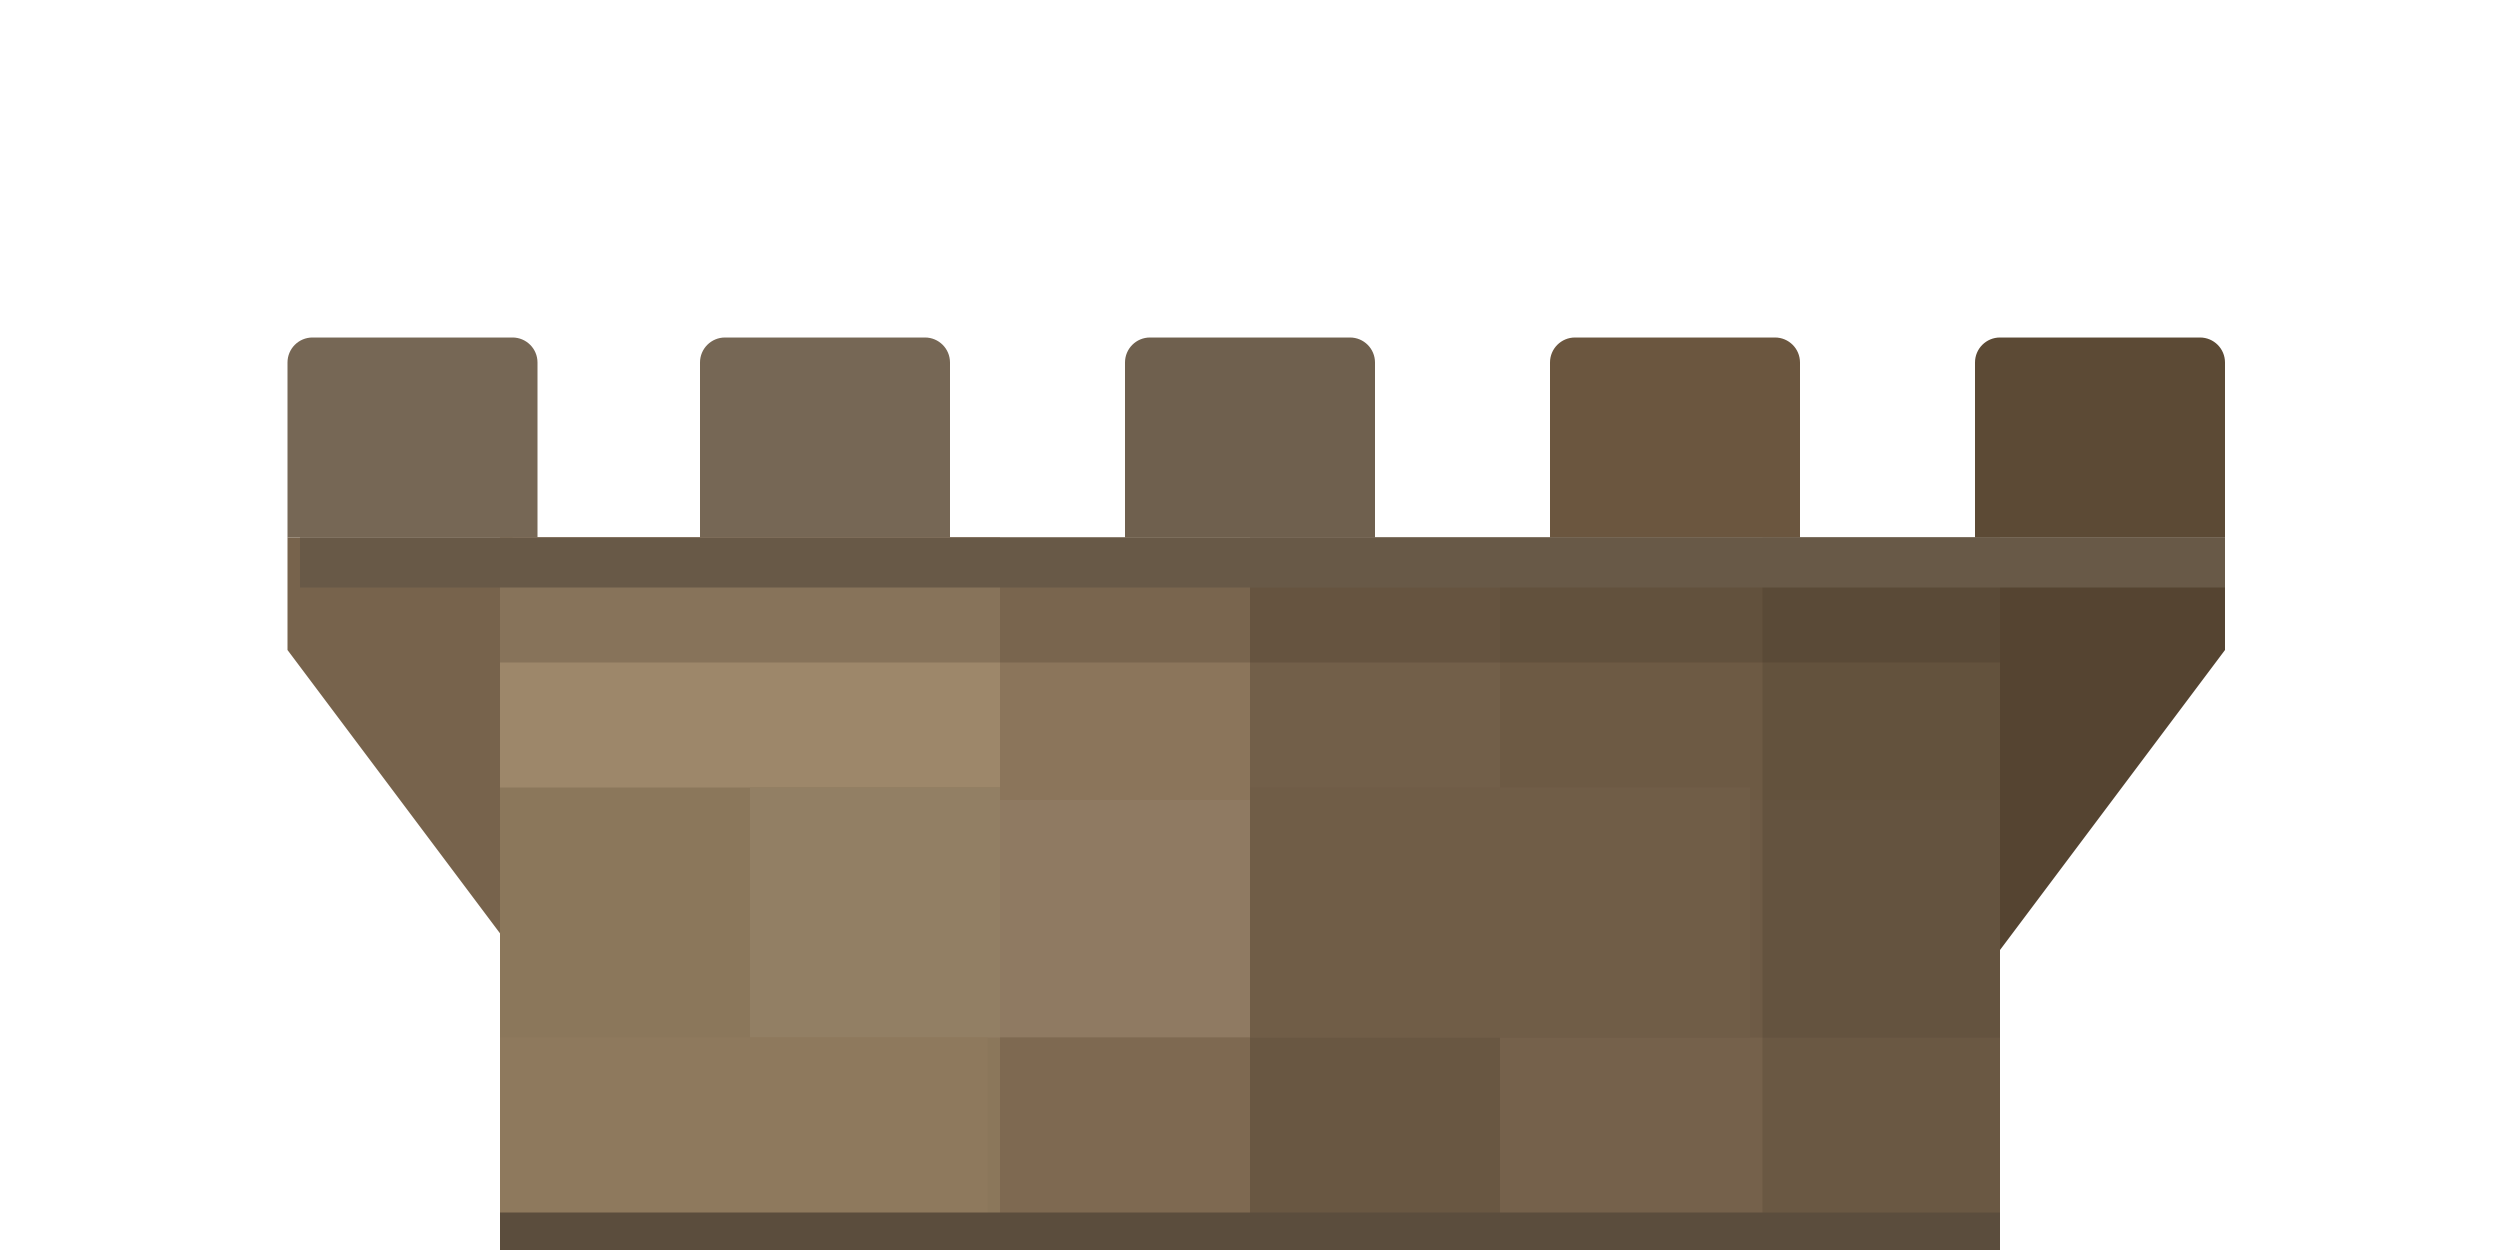
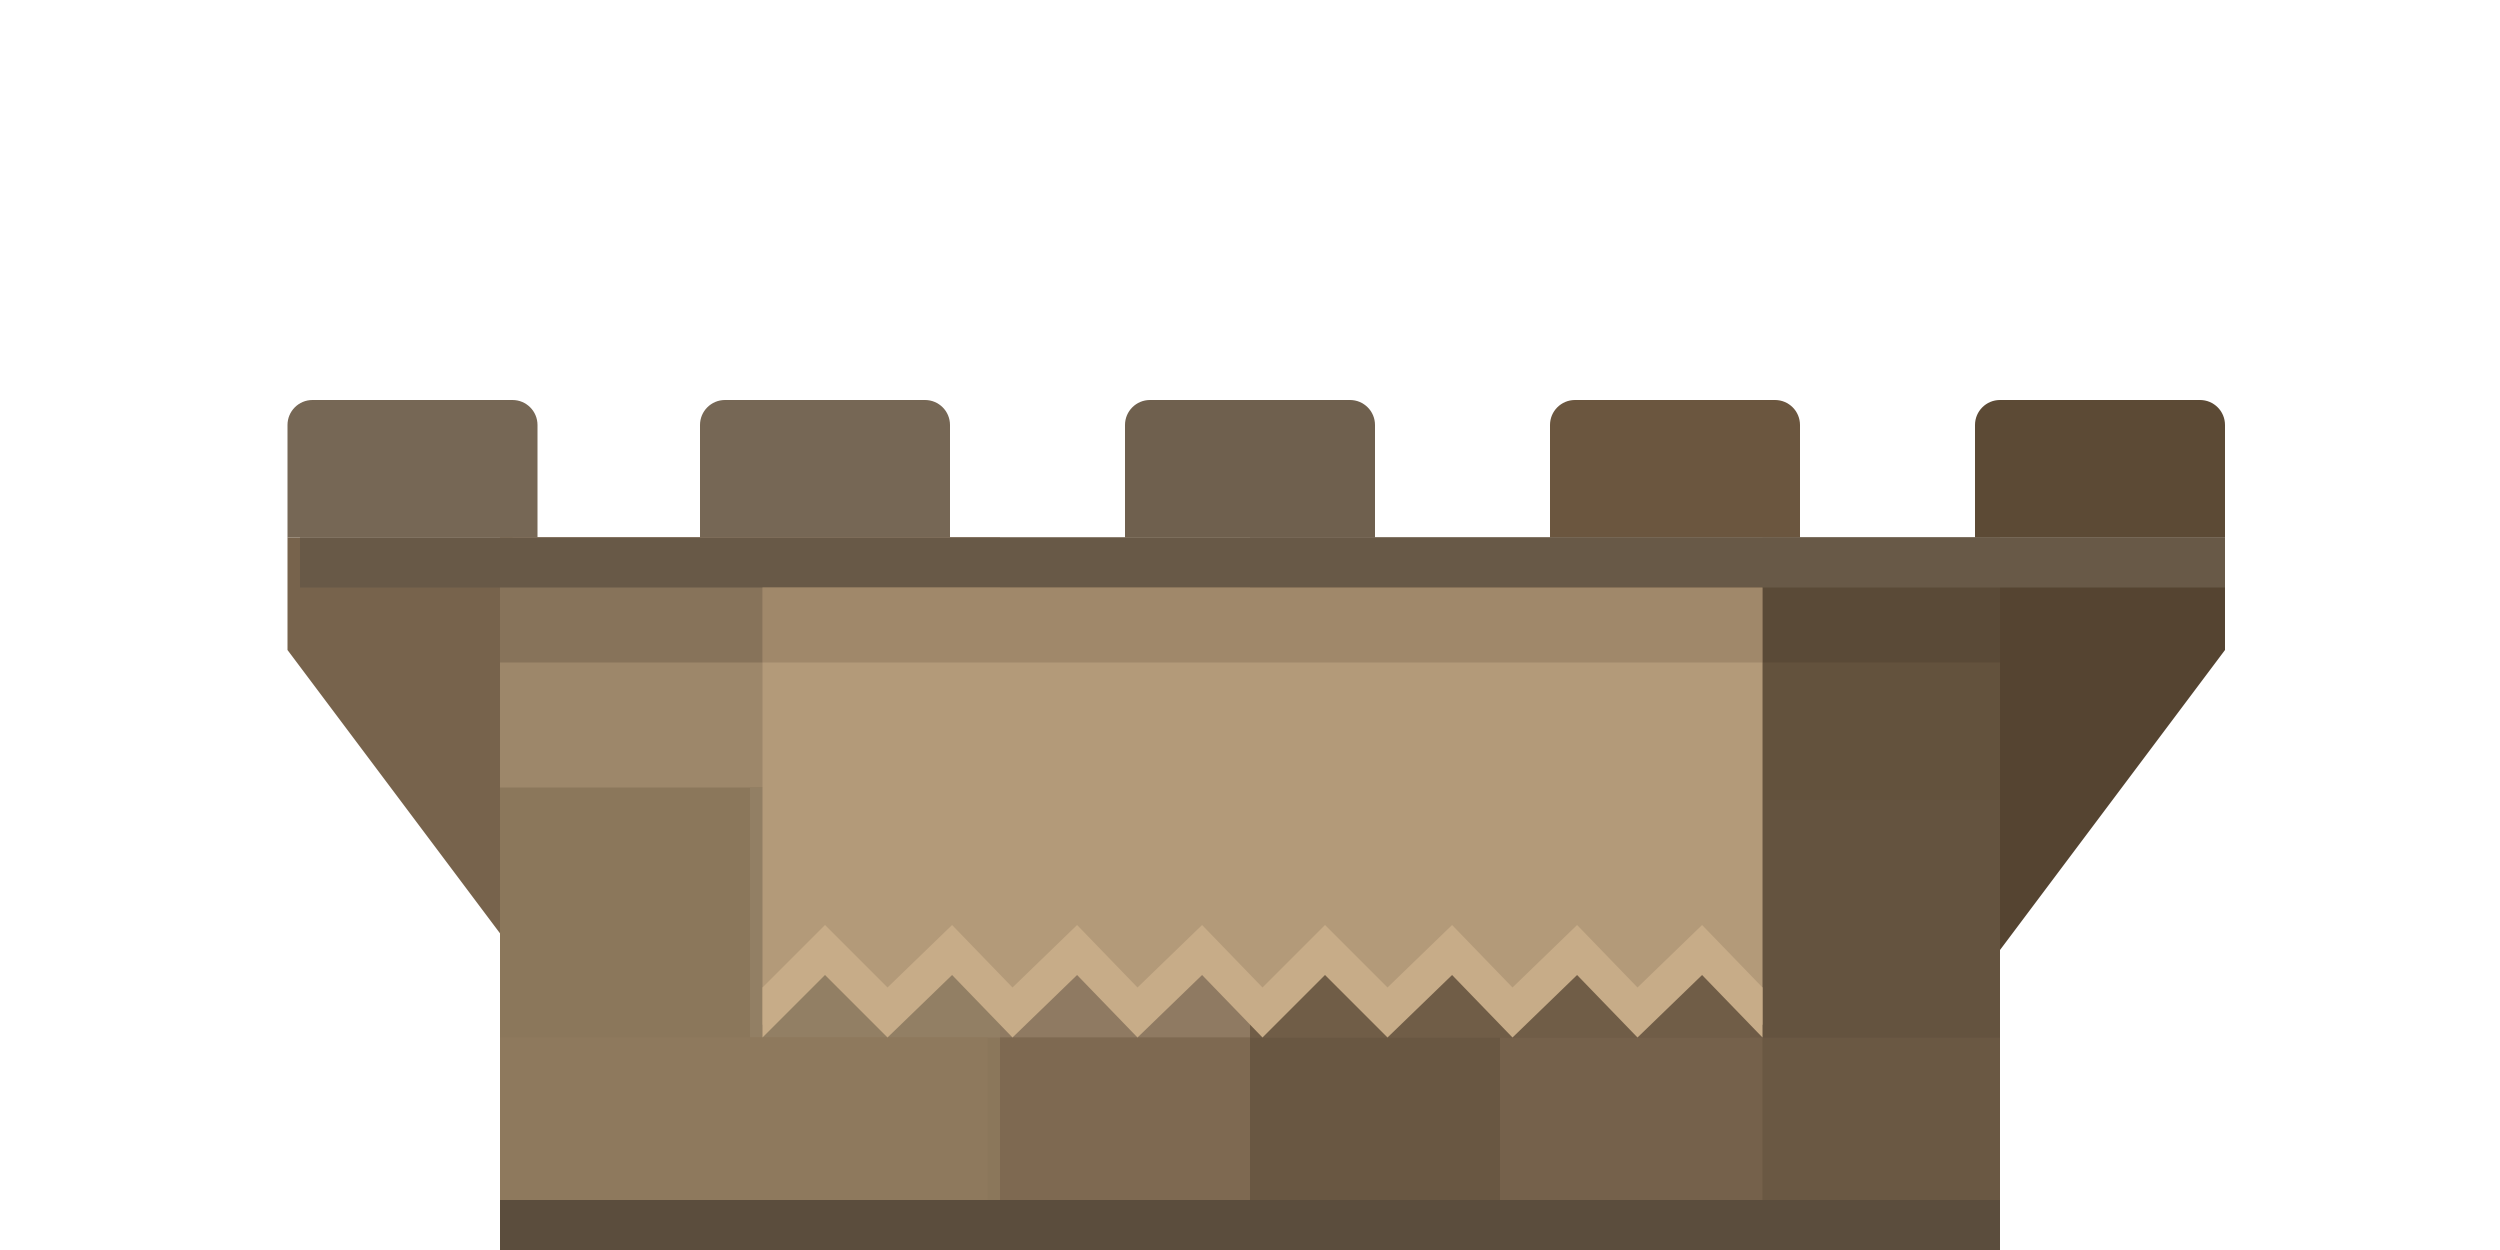
- <svg xmlns="http://www.w3.org/2000/svg" width="200" height="100" viewBox="0 0 200 100">
-   <path fill="#5c4a35" class="cls-1" d="M160,27h16a2,2,0,0,1,2,2V43a0,0,0,0,1,0,0H158a0,0,0,0,1,0,0V29A2,2,0,0,1,160,27Z" />
-   <path fill="#766755" class="cls-2" d="M25,27H41a2,2,0,0,1,2,2V43a0,0,0,0,1,0,0H23a0,0,0,0,1,0,0V29A2,2,0,0,1,25,27Z" />
-   <path fill="#766755" class="cls-2" d="M58,27H74a2,2,0,0,1,2,2V43a0,0,0,0,1,0,0H56a0,0,0,0,1,0,0V29A2,2,0,0,1,58,27Z" />
-   <path fill="#6b563f" class="cls-3" d="M126,27h16a2,2,0,0,1,2,2V43a0,0,0,0,1,0,0H124a0,0,0,0,1,0,0V29A2,2,0,0,1,126,27Z" />
-   <path fill="#6f604e" class="cls-4" d="M92,27h16a2,2,0,0,1,2,2V43a0,0,0,0,1,0,0H90a0,0,0,0,1,0,0V29A2,2,0,0,1,92,27Z" />
-   <path fill="#554431" class="cls-5" fill-rule="evenodd" d="M178,52V43H160V76Z" />
-   <path fill="#77634c" class="cls-6" fill-rule="evenodd" d="M23,52V43H41V76Z" />
-   <rect fill="#856f56" class="cls-7" x="40" y="43" width="120" height="57" />
-   <rect fill="#9e866b" class="cls-8" x="40" y="43" width="40" height="20" />
-   <rect fill="#8f7a62" class="cls-9" x="60" y="63" width="40" height="20" />
-   <rect fill="#7e6951" class="cls-10" x="80" y="83" width="40" height="17" />
-   <rect fill="#8f785e" class="cls-11" x="120" y="83" width="40" height="17" />
-   <rect fill="#8b755b" class="cls-12" x="80" y="44" width="40" height="20" />
-   <rect fill="#846e54" class="cls-13" x="120" y="44" width="40" height="20" />
-   <rect fill="#897258" class="cls-14" x="100" y="63" width="40" height="20" />
-   <rect fill="#897258" class="cls-14" x="40" y="83" width="39" height="17" />
-   <rect fill="#9a8869" class="cls-15" opacity="0.3" x="40" y="43" width="40" height="57" />
-   <rect fill="#3d3022" class="cls-16" opacity="0.32" x="100" y="43" width="60" height="57" />
-   <rect fill="#3d3022" class="cls-17" opacity="0.2" x="141" y="43" width="19" height="57" />
-   <rect fill="#3d3022" class="cls-18" opacity="0.23" x="40" y="43" width="120" height="10" />
-   <rect fill="#685947" class="cls-19" x="24" y="43" width="154" height="4" />
-   <rect fill="#5b4d3d" class="cls-20" x="40" y="97" width="120" height="4" />
+ <svg xmlns="http://www.w3.org/2000/svg" class="building" width="200" height="100" viewBox="0 0 200 100">
+   <path fill="#5c4a35" d="M160,32h16a2,2,0,0,1,2,2v9a0,0,0,0,1,0,0H158a0,0,0,0,1,0,0V34A2,2,0,0,1,160,32Z" />
+   <path fill="#766755" d="M25,32H41a2,2,0,0,1,2,2v9a0,0,0,0,1,0,0H23a0,0,0,0,1,0,0V34A2,2,0,0,1,25,32Z" />
+   <path fill="#766755" d="M58,32H74a2,2,0,0,1,2,2v9a0,0,0,0,1,0,0H56a0,0,0,0,1,0,0V34A2,2,0,0,1,58,32Z" />
+   <path fill="#6b563f" d="M126,32h16a2,2,0,0,1,2,2v9a0,0,0,0,1,0,0H124a0,0,0,0,1,0,0V34A2,2,0,0,1,126,32Z" />
+   <path fill="#6f604e" d="M92,32h16a2,2,0,0,1,2,2v9a0,0,0,0,1,0,0H90a0,0,0,0,1,0,0V34A2,2,0,0,1,92,32Z" />
+   <path fill="#554431" fill-rule="evenodd" d="M178,52V43H160V76Z" />
+   <path fill="#77634c" fill-rule="evenodd" d="M23,52V43H41V76Z" />
+   <rect fill="#856f56" x="40" y="43" width="120" height="57" />
+   <rect fill="#9e866b" x="40" y="43" width="40" height="20" />
+   <rect fill="#8f7a62" x="60" y="63" width="40" height="20" />
+   <rect fill="#7e6951" x="80" y="83" width="40" height="17" />
+   <rect fill="#8f785e" x="120" y="83" width="40" height="17" />
+   <rect fill="#8b755b" x="80" y="44" width="40" height="20" />
+   <rect fill="#846e54" x="120" y="44" width="40" height="20" />
+   <rect fill="#897258" x="100" y="63" width="40" height="20" />
+   <rect fill="#897258" x="40" y="83" width="39" height="17" />
+   <rect fill="#9a8869" opacity="0.3" x="40" y="43" width="40" height="57" />
+   <rect fill="#3d3022" opacity="0.32" x="100" y="43" width="60" height="57" />
+   <rect fill="#3d3022" opacity="0.2" x="141" y="43" width="19" height="57" />
+   <rect fill="#3d3022" opacity="0.23" x="40" y="43" width="120" height="10" />
+   <rect fill="#685947" x="24" y="43" width="154" height="4" />
+   <rect fill="#5b4d3d" x="40" y="96" width="120" height="4" />
+   <path fill="#b39a79" d="M136.167,77L131,82l-4.833-5L121,82l-4.833-5L111,82l-5-5-5,5-4.833-5L91,82l-4.833-5L81,82l-4.833-5L71,82l-5-5-5,5V47h80V82Z" />
+   <path fill="#c7ac88" d="M136.167,78L131,83l-4.833-5L121,83l-4.833-5L111,83l-5-5-5,5-4.833-5L91,83l-4.833-5L81,83l-4.833-5L71,83l-5-5-5,5V79l5-5,5,5,5.167-5L81,79l5.167-5L91,79l5.167-5L101,79l5-5,5,5,5.167-5L121,79l5.167-5L131,79l5.167-5L141,79v4Z" />
+   <path fill="#5a4a37" opacity="0.22" d="M61,47v6h80V47H61Z" />
+   <path fill="#fcf3e7" opacity="0" d="M85.617,51.029a18.833,18.833,0,0,0-2.4.032A19.106,19.106,0,0,0,79,51.925a0.967,0.967,0,0,0-.646.608l-0.256.608a0.085,0.085,0,0,0,.1.1q0.224-.064.548-0.144t0.776-.144a2.806,2.806,0,0,0-.161.608q-0.647,4.1-.889,8.112t-0.114,7.44a3.99,3.99,0,0,0,.258,1.232,2.242,2.242,0,0,0,.712.976,4.964,4.964,0,0,0,2.166,1.024,0.24,0.24,0,0,0,.288-0.08,0.437,0.437,0,0,0,.1-0.368q-0.353-2.72-.481-5.968t0-6.768q0.32,0.032.736,0.064t0.8,0.1q0.384,0.065.7,0.144a1.279,1.279,0,0,1,.48.208,0.289,0.289,0,0,0,.432-0.1,1.1,1.1,0,0,0,.24-0.608,0.8,0.8,0,0,0-.208-0.624,1.051,1.051,0,0,0-.944-0.176q-0.544.065-1.1,0.1l-1.1.064q0.064-1.408.16-2.8t0.224-2.8a14.643,14.643,0,0,1,2.24.048,19.332,19.332,0,0,1,2.688.464,0.382,0.382,0,0,0,.384-0.08,0.473,0.473,0,0,0,.16-0.368,1.354,1.354,0,0,0-.208-0.832,2.1,2.1,0,0,0-.624-0.64,1.359,1.359,0,0,0-.832-0.288h0Zm5.151,13.152a0.152,0.152,0,0,0-.224.1q-0.1.192-.288,0.608t-0.48.912q-0.288.5-.624,1.008a5.43,5.43,0,0,1-.688.864,0.748,0.748,0,0,1-.128-0.528,11.954,11.954,0,0,1,0-1.248q0.031-.752.08-1.68t0.112-1.792q0.064-.864.128-1.568t0.1-1.056a0.226,0.226,0,0,0-.256-0.256,4.08,4.08,0,0,0-1.408.272,3.73,3.73,0,0,0-.928.528,1.952,1.952,0,0,0-.768,1.408q-0.064.64-.128,1.76a19.975,19.975,0,0,0,0,2.256,11.894,11.894,0,0,0,.288,2.08,1.876,1.876,0,0,0,.768,1.264,1.663,1.663,0,0,0,.976.256,1.934,1.934,0,0,0,1.072-.512A6.728,6.728,0,0,0,89.6,67.365a20.885,20.885,0,0,0,1.424-2.7,0.391,0.391,0,0,0,.016-0.288,0.342,0.342,0,0,0-.208-0.192H90.768Zm-2.16-5.744a0.9,0.9,0,0,0,.432-0.752,0.937,0.937,0,0,0-.432-0.768,1.7,1.7,0,0,0-1.04-.32,1.753,1.753,0,0,0-1.072.32,0.937,0.937,0,0,0-.432.768,0.9,0.9,0,0,0,.432.752,1.814,1.814,0,0,0,1.072.3A1.759,1.759,0,0,0,88.608,58.437Zm11.76,5.744H100.3q-0.128-.064-0.192.1l-0.3.608q-0.208.416-.5,0.912t-0.624,1.008a5.43,5.43,0,0,1-.688.864,0.679,0.679,0,0,1-.128-0.5,11.309,11.309,0,0,1,0-1.216q0.032-.751.08-1.648t0.112-1.792a5.49,5.49,0,0,0-.1-1.6,2.855,2.855,0,0,0-.592-1.12,1.726,1.726,0,0,0-1.392-.512,2.235,2.235,0,0,0-1.648.656,5.914,5.914,0,0,0-1.1,1.552q0.064-.736.08-1.264t0.048-.752a0.226,0.226,0,0,0-.256-0.256,2.724,2.724,0,0,0-1.264.3,6.388,6.388,0,0,0-.816.56,1.935,1.935,0,0,0-.7,1.376q-0.064.641-.1,1.68t0.032,2.128a9.524,9.524,0,0,0,.528,3.1,1.89,1.89,0,0,0,1.744,1.28,0.368,0.368,0,0,0,.416-0.416q0-.7.016-1.7t0.08-2.048a10.09,10.09,0,0,1,.176-1.36,13.174,13.174,0,0,1,.352-1.424,4.9,4.9,0,0,1,.5-1.136,0.712,0.712,0,0,1,.64-0.432,0.345,0.345,0,0,1,.224.3,3.133,3.133,0,0,1-.032.976q-0.065.672-.112,1.68a18.079,18.079,0,0,0,.016,2.016,8.6,8.6,0,0,0,.3,1.84,1.851,1.851,0,0,0,.784,1.152,1.663,1.663,0,0,0,.976.256,1.864,1.864,0,0,0,1.056-.512,7.05,7.05,0,0,0,1.216-1.488,20.886,20.886,0,0,0,1.424-2.7,0.389,0.389,0,0,0,.016-0.288,0.341,0.341,0,0,0-.208-0.192h0Zm10.688,0a0.152,0.152,0,0,0-.224.1q-0.1.192-.288,0.608t-0.48.912q-0.288.5-.64,1.008a6.19,6.19,0,0,1-.7.864,0.8,0.8,0,0,1-.112-0.56q-0.017-.528,0-1.344t0.064-1.792q0.048-.976.112-1.888t0.112-1.664c0.032-.5.058-0.869,0.08-1.1a0.227,0.227,0,0,0-.256-0.256,3.342,3.342,0,0,0-1.936.544,5.413,5.413,0,0,0-.944.832,4.773,4.773,0,0,0-1.1-.9,2.809,2.809,0,0,0-1.84-.32,3.229,3.229,0,0,0-1.28.608,4.48,4.48,0,0,0-1.008,1.136,5.765,5.765,0,0,0-.752,2.064,5.837,5.837,0,0,0,0,2.432,6.368,6.368,0,0,0,.784,1.968,4.548,4.548,0,0,0,1.232,1.344,2.61,2.61,0,0,0,1.376.528,2.689,2.689,0,0,0,1.648-.352,2.982,2.982,0,0,0,1.008-1.024,3.913,3.913,0,0,0,.288.752,0.954,0.954,0,0,0,.416.432,1.83,1.83,0,0,0,.992.224,1.871,1.871,0,0,0,1.072-.512,7.188,7.188,0,0,0,1.216-1.472,19.844,19.844,0,0,0,1.424-2.688,0.332,0.332,0,0,0-.224-0.48h-0.032Zm-7.536,4.08a1.508,1.508,0,0,1-.528-0.688,9.082,9.082,0,0,1-.368-1.2,10.78,10.78,0,0,1-.24-1.936,5.834,5.834,0,0,1,.208-1.856,4.4,4.4,0,0,1,.608-1.312,2.034,2.034,0,0,1,.8-0.7,0.925,0.925,0,0,1,.784-0.032,1.251,1.251,0,0,1,.512.48,2.178,2.178,0,0,1,.224.576,1.854,1.854,0,0,1,.064.672q-0.065.928-.048,2.16a22.005,22.005,0,0,0,.144,2.32,1.206,1.206,0,0,1-.064.3,1.781,1.781,0,0,1-.224.448,2.529,2.529,0,0,1-.432.48,2.258,2.258,0,0,1-.688.4A0.725,0.725,0,0,1,103.52,68.261Zm10.24-.128a18.633,18.633,0,0,0,1.968-3.472,0.393,0.393,0,0,0,.016-0.288,0.343,0.343,0,0,0-.208-0.192h-0.064a0.152,0.152,0,0,0-.224.1q-0.1.192-.288,0.608t-0.48.912q-0.288.5-.624,1.008a5.459,5.459,0,0,1-.688.864q-0.1.065-.1-0.432c0-.331.01-0.7,0.032-1.1q0-1.536.064-3.008t0.176-2.96q0.111-1.488.288-3.04t0.4-3.248a0.4,0.4,0,0,0-.128-0.288,0.307,0.307,0,0,0-.288-0.1,7.1,7.1,0,0,0-.976.256,4.743,4.743,0,0,0-1.168.576,2.3,2.3,0,0,0-.7.8,2.141,2.141,0,0,0-.256,1.024q-0.031.9-.064,2.24t-0.032,2.864q0,1.52.08,3.088t0.24,2.88a5.13,5.13,0,0,0,.224,1.12,2.49,2.49,0,0,0,.432.736,0.785,0.785,0,0,0,.752.256A2.875,2.875,0,0,0,113.76,68.133Zm10.591-.256a0.8,0.8,0,0,0-.24.592,0.858,0.858,0,0,0,.24.608,0.812,0.812,0,0,0,1.184,0,0.858,0.858,0,0,0,.24-0.608A0.837,0.837,0,0,0,124.351,67.877Zm1.552-7.248V59.605q0.032-.511.032-1.008V56.053a3.124,3.124,0,0,1,.016-0.32,2.818,2.818,0,0,0,.016-0.288,2.374,2.374,0,0,1,.032-0.48v-1.28a2.668,2.668,0,0,0-.128-0.9,0.764,0.764,0,0,0-.736-0.672,0.31,0.31,0,0,0-.32.224,3.66,3.66,0,0,0-.224.576,1.173,1.173,0,0,0-.08.3,2.163,2.163,0,0,1-.048.272,1.072,1.072,0,0,0-.032.256,1.994,1.994,0,0,1-.016.256q-0.017.128-.048,0.288a3.11,3.11,0,0,1-.016.32c-0.011.107-.027,0.224-0.048,0.352,0,0.107,0,.219-0.016.336s-0.027.24-.048,0.368v0.384a1.427,1.427,0,0,1-.016.208,1.432,1.432,0,0,0-.016.208q-0.064.833-.064,1.712v1.776q0,0.9.016,1.728t0.048,1.568q0,0.352.016,0.672t0.048,0.608a2.367,2.367,0,0,0,.032.48,1.481,1.481,0,0,0,.032.384,3.767,3.767,0,0,0,.192.96,1.368,1.368,0,0,0,.256.448,0.258,0.258,0,0,0,.192.128h0.1a0.612,0.612,0,0,0,.336-0.48,6.913,6.913,0,0,0,.24-1.184,14.064,14.064,0,0,0,.176-1.664q0.048-.928.048-1.952Q125.9,61.141,125.9,60.629Z" />
</svg>
